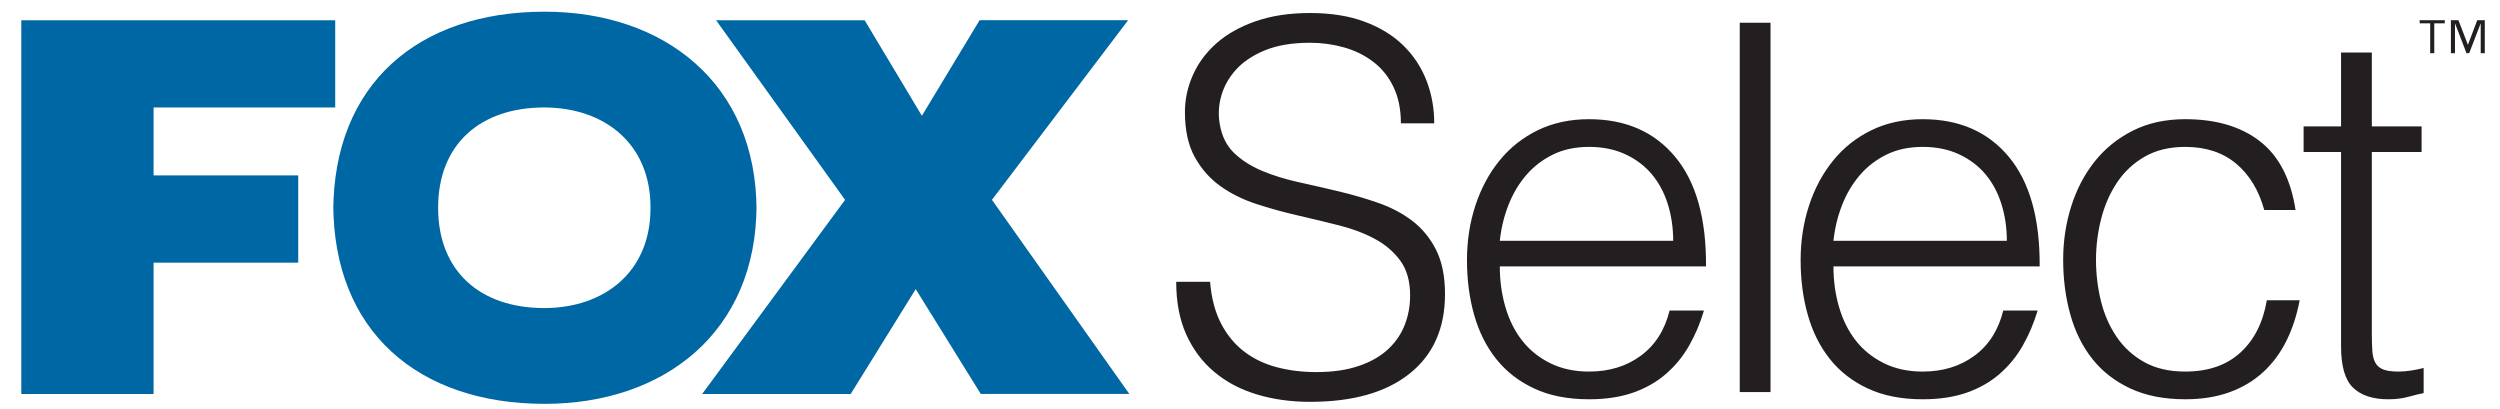
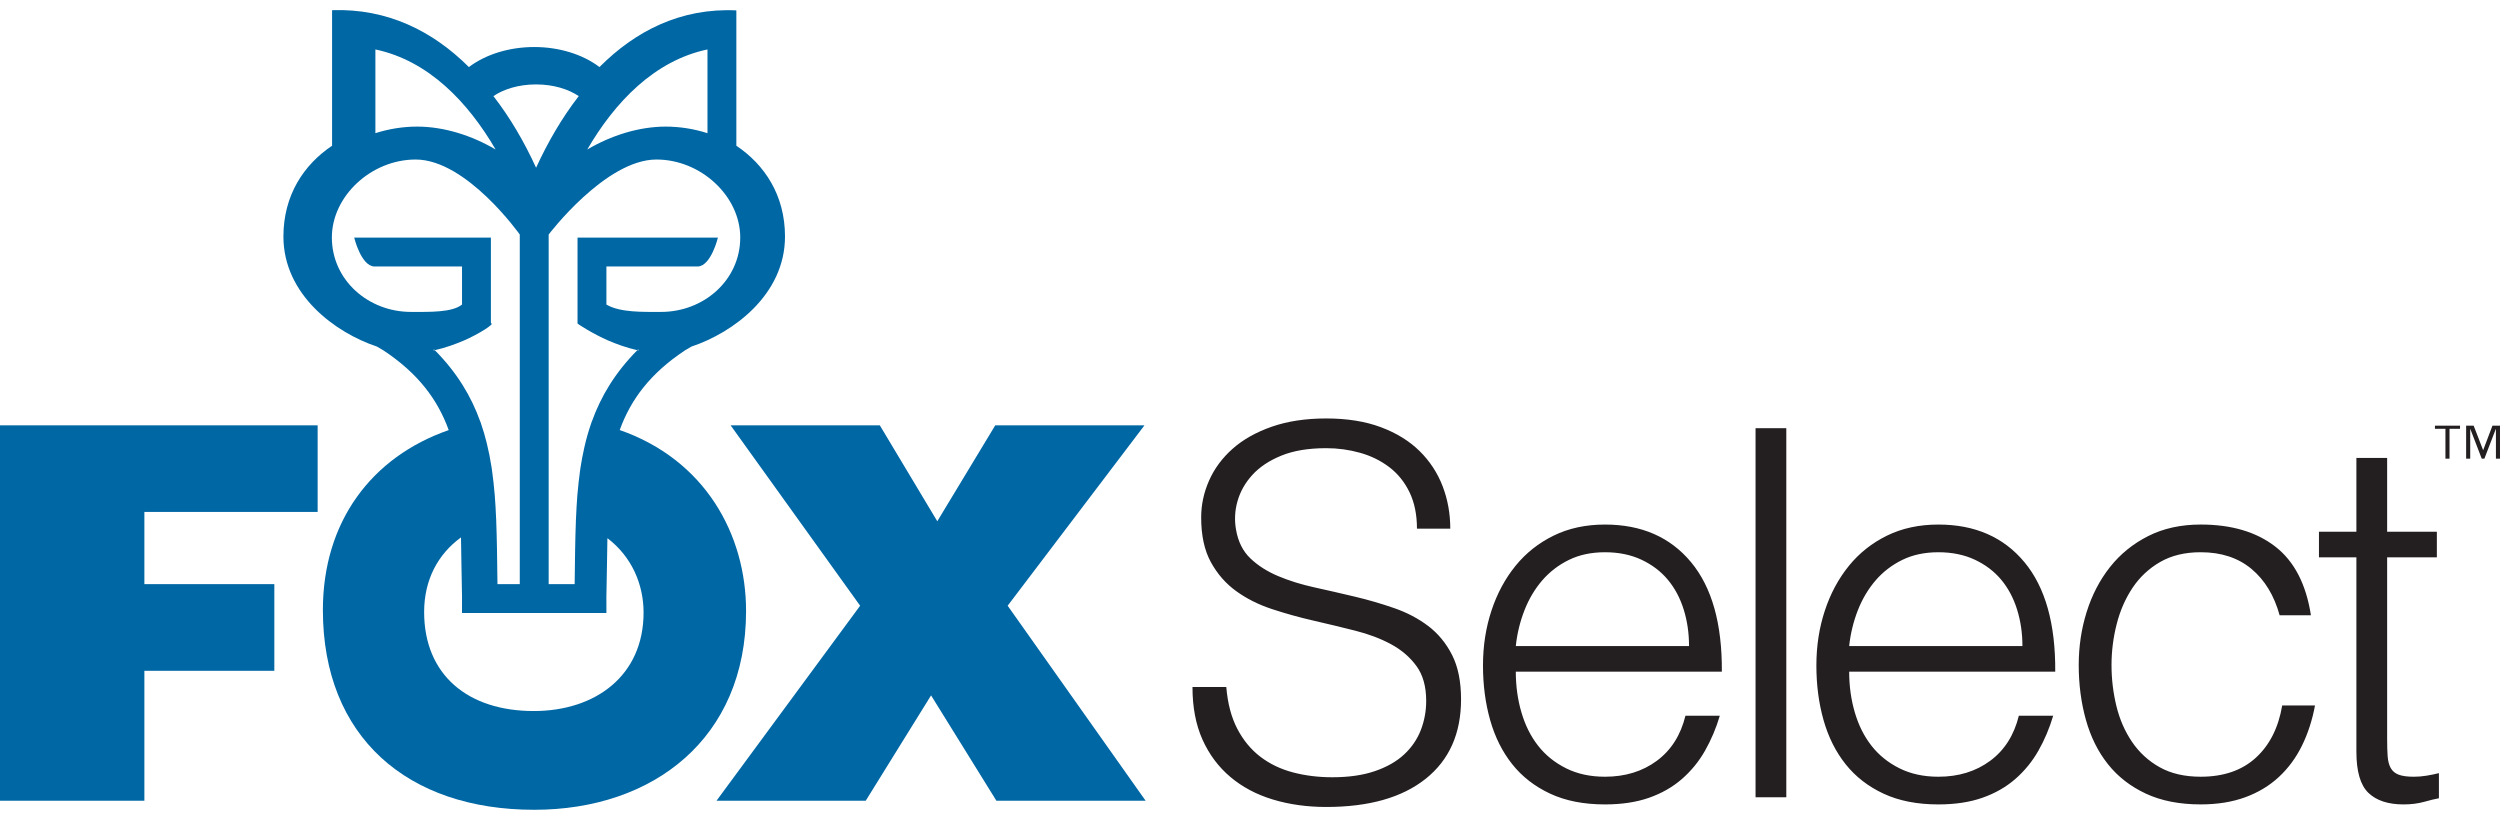
- <svg xmlns="http://www.w3.org/2000/svg" viewBox="0 0 691 113">
-   <style>.st0{display:none}.st1{display:inline}.st2{fill:#231f20}.st3{fill:#0067a5}</style>
-   <g id="Tighter_Kerning">
-     <path class="st2" d="M334.464 77.89c.376 4.536 1.393 8.39 3.048 11.556 1.653 3.166 3.78 5.74 6.38 7.726 2.598 1.985 5.601 3.427 9.003 4.325 3.402.898 7.041 1.347 10.918 1.347 4.536 0 8.458-.566 11.768-1.702 3.308-1.132 6.001-2.668 8.08-4.608 2.08-1.936 3.616-4.182 4.608-6.733.993-2.555 1.489-5.246 1.489-8.084 0-3.97-.898-7.182-2.693-9.639-1.796-2.457-4.136-4.469-7.018-6.027-2.885-1.559-6.193-2.812-9.926-3.755a524.168 524.168 0 0 0-11.485-2.766 129.15 129.15 0 0 1-11.485-3.189c-3.734-1.227-7.042-2.883-9.924-4.963-2.885-2.078-5.223-4.75-7.018-8.011-1.796-3.261-2.695-7.395-2.695-12.407 0-3.495.732-6.897 2.198-10.207 1.464-3.308 3.636-6.239 6.522-8.792 2.882-2.551 6.497-4.584 10.847-6.095 4.346-1.512 9.358-2.27 15.029-2.27 5.765 0 10.798.806 15.1 2.412 4.301 1.608 7.869 3.806 10.705 6.591a27.204 27.204 0 0 1 6.38 9.713c1.417 3.687 2.127 7.611 2.127 11.768h-9.216c0-3.874-.687-7.229-2.057-10.066-1.37-2.836-3.238-5.152-5.599-6.948-2.364-1.795-5.059-3.119-8.082-3.97a34.487 34.487 0 0 0-9.358-1.276c-4.916 0-9.052.687-12.406 2.057-3.357 1.37-6.027 3.144-8.011 5.316-1.985 2.176-3.357 4.586-4.112 7.231-.759 2.648-.9 5.295-.426 7.941.568 3.31 1.891 5.954 3.97 7.939 2.078 1.985 4.631 3.616 7.656 4.891 3.025 1.278 6.356 2.317 9.996 3.119 3.638.804 7.348 1.655 11.13 2.553 3.78.898 7.444 1.961 10.988 3.191 3.546 1.23 6.686 2.883 9.43 4.959 2.74 2.083 4.938 4.752 6.593 8.012 1.651 3.261 2.48 7.352 2.48 12.266 0 9.45-3.261 16.776-9.783 21.977-6.522 5.197-15.691 7.797-27.506 7.797-5.295 0-10.209-.687-14.745-2.057-4.536-1.37-8.46-3.45-11.768-6.239-3.31-2.785-5.884-6.239-7.728-10.349-1.844-4.114-2.765-8.956-2.765-14.534h9.361zM414.547 73.637c0 3.97.517 7.726 1.559 11.273 1.038 3.544 2.574 6.616 4.608 9.213 2.03 2.604 4.608 4.68 7.726 6.239 3.121 1.562 6.71 2.34 10.775 2.34 5.578 0 10.352-1.464 14.323-4.393 3.97-2.929 6.612-7.092 7.937-12.477h9.499c-1.038 3.499-2.408 6.733-4.11 9.711a29.877 29.877 0 0 1-6.382 7.797c-2.551 2.223-5.578 3.948-9.073 5.178-3.499 1.227-7.563 1.842-12.194 1.842-5.861 0-10.915-.993-15.168-2.978-4.253-1.985-7.752-4.703-10.492-8.152-2.744-3.45-4.774-7.514-6.099-12.194-1.325-4.68-1.985-9.711-1.985-15.1 0-5.386.781-10.443 2.34-15.168 1.559-4.727 3.782-8.864 6.665-12.407 2.88-3.546 6.401-6.333 10.564-8.365 4.155-2.032 8.88-3.049 14.176-3.049 10.115 0 18.055 3.474 23.822 10.422 5.763 6.946 8.597 17.038 8.507 30.27h-56.998zm47.92-7.088c0-3.593-.494-6.971-1.487-10.137-.993-3.168-2.461-5.908-4.397-8.226-1.936-2.315-4.37-4.157-7.299-5.529-2.932-1.368-6.288-2.055-10.069-2.055-3.782 0-7.114.708-9.994 2.127-2.883 1.417-5.34 3.31-7.375 5.671-2.034 2.364-3.665 5.104-4.891 8.224-1.23 3.117-2.034 6.427-2.408 9.926h47.92zM480.867 108.374V6.29h8.507v102.084h-8.507zM506.766 73.637c0 3.97.517 7.726 1.559 11.273 1.038 3.544 2.574 6.616 4.608 9.213 2.03 2.604 4.608 4.68 7.726 6.239 3.121 1.562 6.71 2.34 10.779 2.34 5.574 0 10.349-1.464 14.319-4.393 3.97-2.929 6.616-7.092 7.941-12.477h9.499c-1.042 3.499-2.412 6.733-4.114 9.711a29.943 29.943 0 0 1-6.378 7.797c-2.555 2.223-5.578 3.948-9.077 5.178-3.495 1.227-7.563 1.842-12.19 1.842-5.865 0-10.919-.993-15.172-2.978s-7.752-4.703-10.492-8.152c-2.744-3.45-4.774-7.514-6.099-12.194s-1.981-9.711-1.981-15.1c0-5.386.777-10.443 2.336-15.168 1.562-4.727 3.782-8.864 6.665-12.407 2.883-3.546 6.401-6.333 10.564-8.365 4.159-2.032 8.884-3.049 14.179-3.049 10.111 0 18.052 3.474 23.818 10.422 5.763 6.946 8.601 17.038 8.507 30.27h-56.997zm47.923-7.088c0-3.593-.498-6.971-1.491-10.137-.993-3.168-2.457-5.908-4.393-8.226-1.94-2.315-4.374-4.157-7.303-5.529-2.932-1.368-6.288-2.055-10.066-2.055-3.782 0-7.114.708-9.998 2.127-2.883 1.417-5.34 3.31-7.371 5.671-2.034 2.364-3.665 5.104-4.895 8.224-1.227 3.117-2.03 6.427-2.408 9.926h47.925zM625.839 58.042c-1.513-5.482-4.11-9.76-7.797-12.834-3.687-3.07-8.367-4.606-14.036-4.606-4.352 0-8.084.898-11.202 2.693a22.684 22.684 0 0 0-7.658 7.159c-1.985 2.978-3.45 6.335-4.393 10.067a45.702 45.702 0 0 0-1.419 11.273c0 3.876.449 7.654 1.347 11.341.898 3.687 2.34 6.997 4.325 9.926 1.985 2.929 4.536 5.269 7.654 7.016 3.121 1.751 6.899 2.623 11.345 2.623 6.329 0 11.413-1.747 15.24-5.246 3.831-3.495 6.261-8.314 7.303-14.462h9.073c-.759 4.068-1.963 7.778-3.616 11.13-1.653 3.359-3.782 6.239-6.378 8.65-2.6 2.412-5.695 4.28-9.288 5.601s-7.703 1.985-12.334 1.985c-5.861 0-10.919-.993-15.172-2.978s-7.752-4.703-10.492-8.152c-2.744-3.45-4.774-7.537-6.095-12.266-1.325-4.725-1.985-9.783-1.985-15.168 0-5.106.728-9.998 2.197-14.674 1.464-4.682 3.616-8.814 6.45-12.409 2.838-3.591 6.356-6.45 10.564-8.577 4.204-2.127 9.05-3.191 14.534-3.191 8.507 0 15.383 2.034 20.629 6.097 5.246 4.065 8.529 10.4 9.854 19.001h-8.65zM669.895 108.657c-1.042.189-2.412.517-4.11.993-1.702.472-3.593.71-5.672.71-4.253 0-7.492-1.064-9.711-3.189-2.223-2.129-3.333-5.933-3.333-11.413V42.019h-10.352v-7.09h10.352V14.514h8.507V34.93h13.753v7.09h-13.753v50.333c0 1.796.045 3.355.14 4.68s.377 2.408.853 3.261c.472.849 1.204 1.464 2.197 1.842s2.385.566 4.182.566c1.136 0 2.291-.091 3.476-.283a40.705 40.705 0 0 0 3.472-.71v6.948zM675.737 6.451h-2.906v8.261h-1.128V6.451h-2.906v-.867h6.94v.867zm11.059 8.261h-1.128V6.537h-.045l-3.144 8.175h-.736l-3.144-8.175h-.042v8.175h-1.128V5.584h2.08l2.602 6.743h.045l2.557-6.743h2.083v9.128z" />
-     <path class="st3" d="M42.451 108.893v-36.3h39.98V48.486h-39.98V29.705h50.205V5.595H5.889v103.298h36.562zM253.106 79.91l17.978 28.979 41.061-.007-37.967-53.65 37.638-49.648-41.059.008-15.949 26.403-15.82-26.397-41.058.007 35.65 49.635-39.506 53.664 41.059-.008 17.973-28.986z" />
-     <path class="st3" d="M92.121 56.389c0 35.143 23.397 55.235 58.414 55.235 33.004 0 58.572-19.804 58.572-54.947v1.499c0-35.143-25.567-54.947-58.572-54.947-35.017 0-58.414 20.092-58.414 55.235v-2.075zm28.975 1.037c0-17.641 11.741-27.72 29.309-27.72 16.561 0 29.393 9.933 29.393 27.574v.293c0 17.641-12.832 27.574-29.393 27.574-17.568 0-29.309-10.08-29.309-27.721z" />
+ <svg xmlns="http://www.w3.org/2000/svg" id="Layer_1" viewBox="0 0 496.713 161.38">
+   <style>.st0{fill:#0067a5}.st1{fill:none}.st2{fill:#231f20}</style>
+   <path class="st0" d="M28.687 159.09v-25.818h25.818V116.06H28.687v-14.344h34.424V84.504H0v74.586h26.94zM184.99 138.163l12.977 20.927h29.648l-27.407-38.743 27.183-35.843h-29.647l-11.519 19.063-11.419-19.063H145.16l25.735 35.843-28.533 38.743h29.647l12.981-20.927z" />
+   <path class="st1" d="M86.141 69.633l.25-.056-.185-.182zM98.471 29.703c-5.457-9.368-13.306-17.652-23.885-19.879v16.638a27.306 27.306 0 0 1 8.277-1.308c5.379-.001 10.897 1.775 15.608 4.549zM140.565 26.462V9.824c-10.58 2.227-18.426 10.511-23.883 19.879 4.71-2.773 10.229-4.55 15.605-4.55 2.749 0 5.575.443 8.278 1.309zM114.986 19.096c-2.001-1.35-4.964-2.324-8.477-2.324-3.539 0-6.484.979-8.474 2.322 3.322 4.272 6.144 9.129 8.477 14.23 2.303-5.025 5.124-9.904 8.474-14.228z" />
+   <path class="st1" d="M95.536 84.048a43.538 43.538 0 0 1 1.381 4.85c.306 1.344.569 2.709.778 4.104.038.251.067.511.102.764.186 1.352.34 2.726.459 4.13.014.169.034.335.048.506.121 1.522.204 3.085.271 4.672.006.151.02.292.026.444l-.007.003c.139 3.528.185 7.214.248 12.541h4.432V46.597S92.72 31.695 82.594 31.695c-8.858 0-16.654 7.295-16.654 15.486 0 8.483 7.242 14.792 15.72 14.792 3.515 0 8.176.147 10.14-1.464v-7.56H74.35c-2.626-.149-3.971-5.737-3.971-5.737h27.159v17.019c1 0-2.5 2.194-5.355 3.422-1.609.692-3.619 1.433-5.789 1.925 4.449 4.495 7.252 9.197 9.054 14.229l.019-.005c.025.08.041.165.069.246zM138.667 52.949h-18.183v7.56c2.691 1.611 7.357 1.464 10.868 1.464 8.483 0 15.722-6.309 15.722-14.792 0-8.191-7.797-15.486-16.653-15.486-10.126 0-21.411 14.902-21.411 14.902v69.464h5.163c.063-5.312.108-8.985.246-12.501l-.008-.004c.007-.183.023-.354.031-.536.066-1.557.147-3.091.265-4.585.015-.184.036-.362.052-.545.118-1.396.271-2.762.456-4.106.036-.258.065-.522.104-.779a55.287 55.287 0 0 1 .986-4.986 43.396 43.396 0 0 1 1.181-3.992c.029-.082.045-.169.074-.251a.133.133 0 0 1 .019.005c1.803-5.022 4.604-9.717 9.046-14.204-2.174-.492-4.181-1.233-5.789-1.925-2.857-1.228-6.361-3.422-6.089-3.422V47.212h27.89c-.001 0-1.341 5.589-3.97 5.737z" />
+   <path class="st1" d="M120.487 121.797h-28.69l.006-3.272c-.104-4.163-.124-8.07-.205-11.749-4.591 3.328-7.321 8.441-7.321 14.819 0 12.523 8.719 19.677 21.766 19.677 12.299 0 21.828-7.051 21.828-19.573 0-5.606-2.358-11.107-7.185-14.773-.078 3.635-.1 7.492-.202 11.599l.003 3.272zM126.805 69.395l-.18.182.245.056z" />
+   <path class="st0" d="M136.119 69.6l1.275-.746c8.219-2.733 18.575-10.271 18.575-21.862 0-8.2-4.058-14.276-9.667-18.039V2.064c-11.052-.526-20.069 4.104-27.193 11.256-3.38-2.548-8.051-3.977-12.967-3.977-4.898 0-9.588 1.424-12.982 3.98C85.999 6.18 76.982 1.645 65.979 2.022v26.932c-5.618 3.763-9.668 9.838-9.668 18.039 0 11.591 10.353 19.129 18.57 21.862l1.275.746c6.96 4.601 10.811 9.817 12.998 15.854-15.364 5.336-25.002 18.228-25.002 35.738 0 25.259 16.816 39.699 41.984 39.699 23.721 0 42.097-14.234 42.097-39.492 0-15.194-8.13-30.039-25.104-35.961 2.188-6.031 6.038-11.242 12.99-15.839zm4.446-59.776v16.638a27.297 27.297 0 0 0-8.278-1.308c-5.376 0-10.895 1.776-15.605 4.55 5.456-9.369 13.303-17.653 23.883-19.88zm-34.056 6.949c3.513 0 6.476.973 8.477 2.324-3.351 4.324-6.172 9.203-8.474 14.229-2.334-5.101-5.155-9.958-8.477-14.23 1.99-1.344 4.935-2.323 8.474-2.323zM74.585 9.824c10.58 2.227 18.428 10.511 23.885 19.879-4.711-2.773-10.228-4.55-15.608-4.55-2.749 0-5.572.443-8.277 1.308V9.824zm11.806 59.753l-.25.056.065-.238.185.182c2.17-.492 4.18-1.233 5.789-1.925 2.854-1.228 6.355-3.422 5.355-3.422V47.212H70.376s1.345 5.589 3.971 5.737h17.45v7.56c-1.964 1.611-6.624 1.464-10.14 1.464-8.479 0-15.72-6.309-15.72-14.792 0-8.191 7.796-15.486 16.654-15.486 10.126 0 20.68 14.902 20.68 14.902v69.464H98.84c-.063-5.327-.109-9.013-.248-12.541l.007-.003c-.006-.152-.019-.293-.026-.444-.067-1.588-.15-3.151-.271-4.672-.013-.17-.033-.336-.048-.506a79.582 79.582 0 0 0-.459-4.13c-.035-.253-.064-.512-.102-.764a55.513 55.513 0 0 0-.986-4.984 43.222 43.222 0 0 0-1.173-3.97c-.028-.081-.044-.166-.073-.247l-.019.005c-1.799-5.03-4.602-9.733-9.051-14.228zm41.478 52.122c0 12.522-9.531 19.573-21.831 19.573-13.048 0-21.768-7.155-21.768-19.677 0-6.378 2.731-11.491 7.322-14.819.081 3.678.102 7.586.205 11.749l-.006 3.272H120.484l-.003-3.272c.102-4.107.124-7.963.202-11.599 4.828 3.667 7.186 9.168 7.186 14.773zm-13.122-74.487v17.019c-.272 0 3.232 2.194 6.089 3.422 1.608.692 3.615 1.433 5.789 1.925l.181-.182.065.238-.245-.056c-4.442 4.487-7.243 9.182-9.046 14.204a.133.133 0 0 1-.019-.005c-.029.082-.046.169-.074.251a43.304 43.304 0 0 0-1.385 4.856 56.002 56.002 0 0 0-.782 4.122c-.038.257-.068.521-.104.779a78.783 78.783 0 0 0-.456 4.106c-.015.183-.037.361-.052.545a126.569 126.569 0 0 0-.265 4.585c-.008.182-.024.353-.031.536l.008.004c-.138 3.516-.183 7.189-.246 12.501h-5.163V46.597s11.286-14.902 21.411-14.902c8.857 0 16.653 7.295 16.653 15.486 0 8.483-7.239 14.792-15.722 14.792-3.512 0-8.177.147-10.868-1.464v-7.56h18.183c2.629-.149 3.97-5.737 3.97-5.737h-27.891z" />
+   <path class="st2" d="M243.646 136.505c.27 3.258 1 6.026 2.189 8.301 1.187 2.274 2.715 4.123 4.583 5.549 1.866 1.426 4.023 2.461 6.467 3.107 2.444.645 5.057.968 7.842.968 3.258 0 6.075-.407 8.452-1.223 2.376-.813 4.31-1.917 5.804-3.31 1.494-1.391 2.597-3.004 3.31-4.836a15.881 15.881 0 0 0 1.069-5.807c0-2.852-.645-5.159-1.934-6.923-1.29-1.765-2.971-3.21-5.041-4.329-2.072-1.12-4.448-2.02-7.129-2.697a376.723 376.723 0 0 0-8.249-1.987 92.57 92.57 0 0 1-8.249-2.291c-2.682-.881-5.058-2.071-7.128-3.565-2.072-1.492-3.752-3.412-5.041-5.754-1.29-2.342-1.936-5.312-1.936-8.912 0-2.51.526-4.954 1.579-7.331 1.052-2.376 2.612-4.481 4.684-6.315 2.07-1.833 4.667-3.292 7.791-4.378 3.122-1.086 6.721-1.631 10.794-1.631 4.141 0 7.756.579 10.846 1.732 3.089 1.155 5.652 2.734 7.689 4.734a19.551 19.551 0 0 1 4.583 6.976c1.018 2.648 1.528 5.466 1.528 8.452h-6.62c0-2.783-.493-5.193-1.477-7.23-.984-2.037-2.326-3.7-4.022-4.991-1.698-1.289-3.634-2.24-5.805-2.852a24.764 24.764 0 0 0-6.721-.916c-3.531 0-6.502.493-8.91 1.477-2.411.984-4.329 2.258-5.754 3.818-1.426 1.563-2.411 3.294-2.953 5.194a12.46 12.46 0 0 0-.306 5.704c.408 2.377 1.358 4.276 2.852 5.702 1.492 1.426 3.326 2.597 5.499 3.513 2.173.918 4.565 1.664 7.18 2.24 2.613.577 5.278 1.189 7.994 1.834a81.44 81.44 0 0 1 7.893 2.292c2.547.884 4.802 2.071 6.773 3.562 1.968 1.496 3.547 3.413 4.736 5.755 1.186 2.342 1.781 5.281 1.781 8.81 0 6.788-2.342 12.05-7.026 15.785-4.684 3.733-11.27 5.601-19.756 5.601-3.803 0-7.333-.493-10.591-1.477s-6.076-2.478-8.452-4.481c-2.377-2.001-4.226-4.481-5.55-7.433-1.324-2.955-1.986-6.433-1.986-10.439h6.718zM301.167 133.449c0 2.852.371 5.549 1.12 8.097.745 2.545 1.849 4.752 3.31 6.617 1.458 1.87 3.31 3.361 5.549 4.481 2.242 1.122 4.82 1.681 7.739 1.681 4.007 0 7.436-1.052 10.288-3.155s4.749-5.094 5.701-8.962h6.823a32.786 32.786 0 0 1-2.952 6.975 21.48 21.48 0 0 1-4.584 5.601c-1.833 1.597-4.007 2.836-6.517 3.719-2.513.881-5.432 1.323-8.759 1.323-4.21 0-7.84-.713-10.895-2.139s-5.568-3.378-7.536-5.855c-1.971-2.478-3.429-5.397-4.381-8.759-.951-3.361-1.426-6.975-1.426-10.846 0-3.868.561-7.501 1.681-10.895 1.12-3.395 2.716-6.366 4.787-8.912 2.068-2.547 4.598-4.549 7.588-6.009 2.985-1.46 6.379-2.19 10.182-2.19 7.265 0 12.969 2.495 17.111 7.486 4.139 4.989 6.175 12.238 6.11 21.742h-40.939zm34.419-5.09c0-2.581-.355-5.007-1.068-7.281-.713-2.276-1.767-4.244-3.158-5.908-1.391-1.663-3.139-2.986-5.243-3.971-2.106-.983-4.516-1.476-7.232-1.476s-5.11.508-7.178 1.528a16.536 16.536 0 0 0-5.297 4.073c-1.461 1.698-2.632 3.666-3.513 5.907a27.175 27.175 0 0 0-1.729 7.129h34.418zM348.802 158.4V85.076h6.11V158.4h-6.11zM367.404 133.449c0 2.852.371 5.549 1.12 8.097.745 2.545 1.849 4.752 3.31 6.617 1.458 1.87 3.31 3.361 5.549 4.481 2.242 1.122 4.82 1.681 7.742 1.681 4.004 0 7.433-1.052 10.285-3.155s4.752-5.094 5.704-8.962h6.823c-.748 2.513-1.732 4.836-2.955 6.975a21.529 21.529 0 0 1-4.581 5.601c-1.835 1.597-4.007 2.836-6.52 3.719-2.51.881-5.432 1.323-8.756 1.323-4.213 0-7.842-.713-10.897-2.139s-5.568-3.378-7.536-5.855c-1.971-2.478-3.429-5.397-4.381-8.759-.951-3.361-1.423-6.975-1.423-10.846 0-3.868.558-7.501 1.678-10.895 1.122-3.395 2.716-6.366 4.787-8.912 2.071-2.547 4.598-4.549 7.588-6.009 2.987-1.46 6.381-2.19 10.185-2.19 7.262 0 12.966 2.495 17.108 7.486 4.139 4.989 6.178 12.238 6.11 21.742h-40.94zm34.422-5.09c0-2.581-.358-5.007-1.071-7.281-.713-2.276-1.765-4.244-3.155-5.908-1.393-1.663-3.142-2.986-5.245-3.971-2.106-.983-4.516-1.476-7.23-1.476-2.716 0-5.11.508-7.181 1.528-2.071 1.018-3.836 2.377-5.294 4.073-1.461 1.698-2.632 3.666-3.516 5.907a27.414 27.414 0 0 0-1.729 7.129h34.421zM452.93 122.248c-1.087-3.937-2.952-7.01-5.601-9.218-2.648-2.205-6.01-3.309-10.082-3.309-3.126 0-5.807.645-8.046 1.934a16.29 16.29 0 0 0-5.5 5.142c-1.426 2.139-2.478 4.55-3.155 7.231a32.837 32.837 0 0 0-1.019 8.097c0 2.784.323 5.498.968 8.146.645 2.648 1.681 5.026 3.107 7.129a15.987 15.987 0 0 0 5.498 5.039c2.242 1.258 4.955 1.884 8.149 1.884 4.546 0 8.197-1.255 10.946-3.768 2.751-2.51 4.497-5.972 5.245-10.388h6.517c-.545 2.922-1.41 5.587-2.597 7.994-1.187 2.413-2.716 4.481-4.581 6.213-1.868 1.732-4.091 3.074-6.671 4.023-2.581.949-5.533 1.426-8.859 1.426-4.21 0-7.842-.713-10.897-2.139s-5.568-3.378-7.536-5.855c-1.971-2.478-3.429-5.413-4.378-8.81-.952-3.394-1.426-7.026-1.426-10.895 0-3.668.523-7.181 1.578-10.54 1.052-3.363 2.597-6.331 4.633-8.913 2.039-2.579 4.565-4.633 7.588-6.16 3.02-1.528 6.501-2.292 10.439-2.292 6.11 0 11.049 1.461 14.817 4.379 3.768 2.92 6.126 7.47 7.078 13.648h-6.215zM484.574 158.603c-.748.136-1.732.371-2.952.713-1.223.339-2.581.51-4.074.51-3.055 0-5.381-.764-6.975-2.291-1.597-1.529-2.394-4.261-2.394-8.198V110.74h-7.436v-5.092h7.436V90.983h6.11v14.664h9.878v5.092h-9.878v36.153c0 1.29.033 2.41.1 3.361.068.951.271 1.73.613 2.342.339.61.865 1.052 1.578 1.323.713.271 1.713.407 3.004.407.816 0 1.645-.065 2.497-.203a29.348 29.348 0 0 0 2.494-.51v4.991z" />
+   <g>
+     <path class="st2" d="M488.77 85.192h-2.087v5.933h-.81v-5.933h-2.087v-.622h4.985v.622zm7.943 5.934h-.81v-5.872h-.032l-2.259 5.872h-.529l-2.259-5.872h-.03v5.872h-.81V84.57h1.494l1.869 4.843h.032l1.836-4.843h1.496v6.556z" />
  </g>
</svg>
